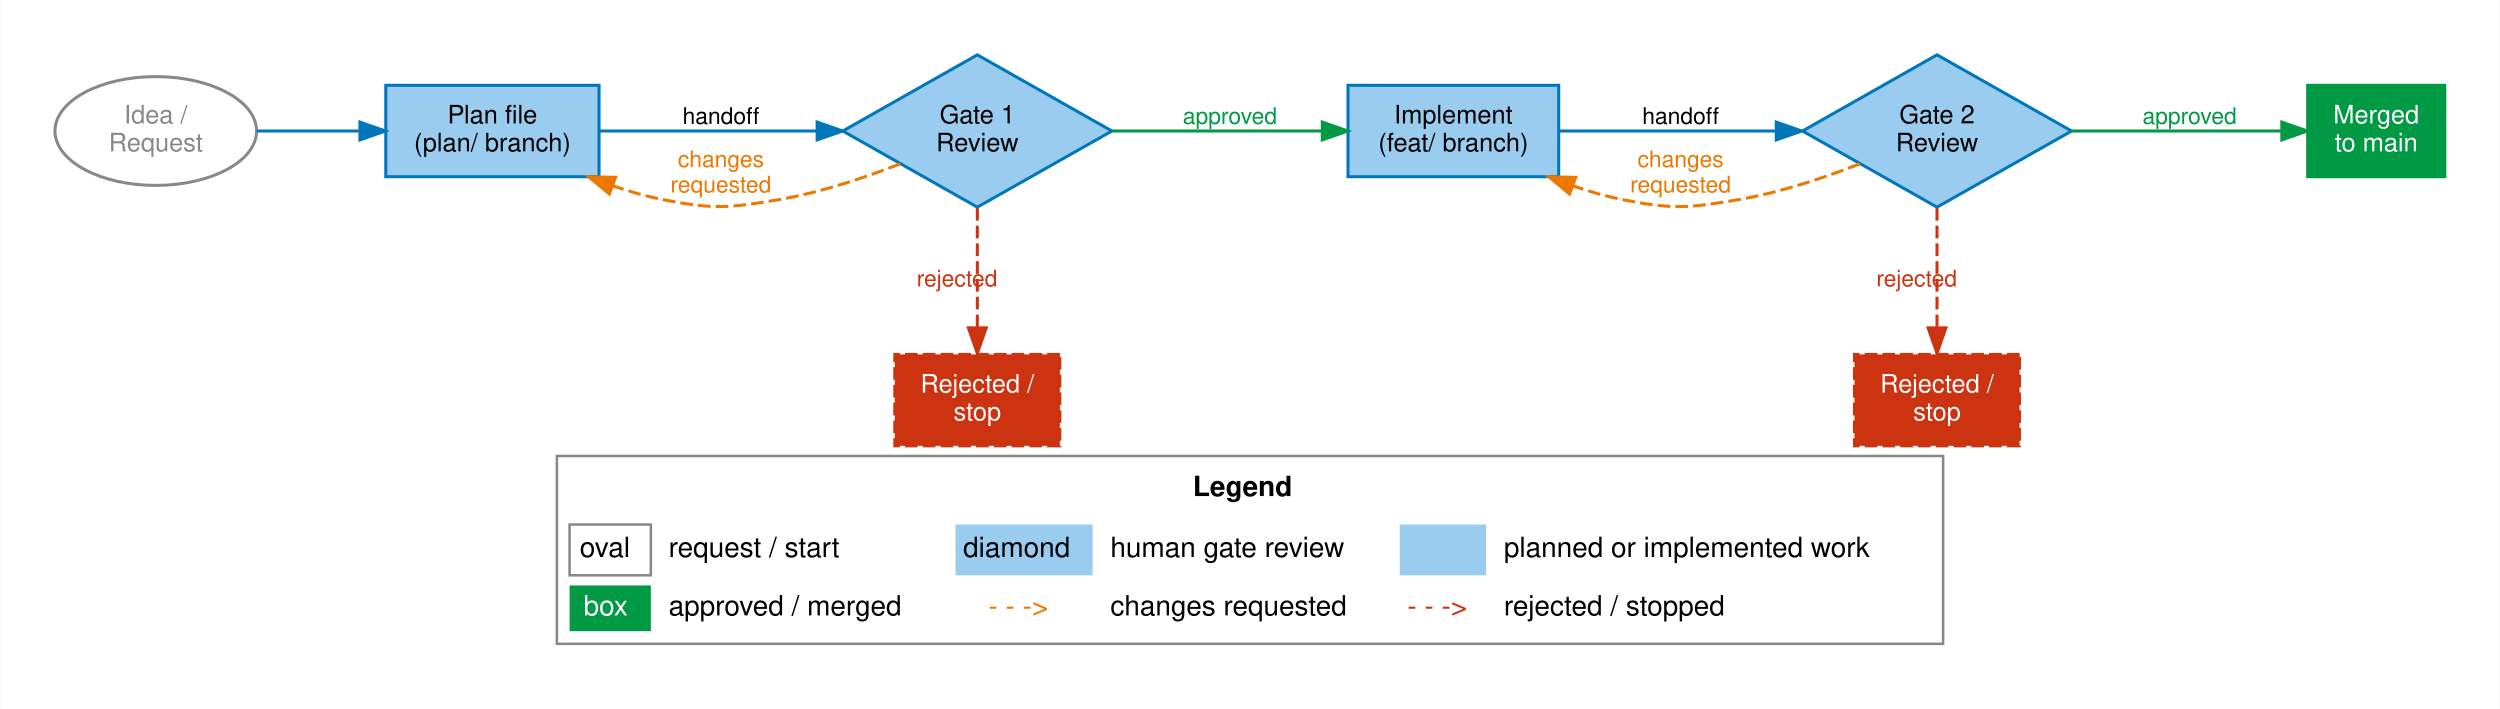
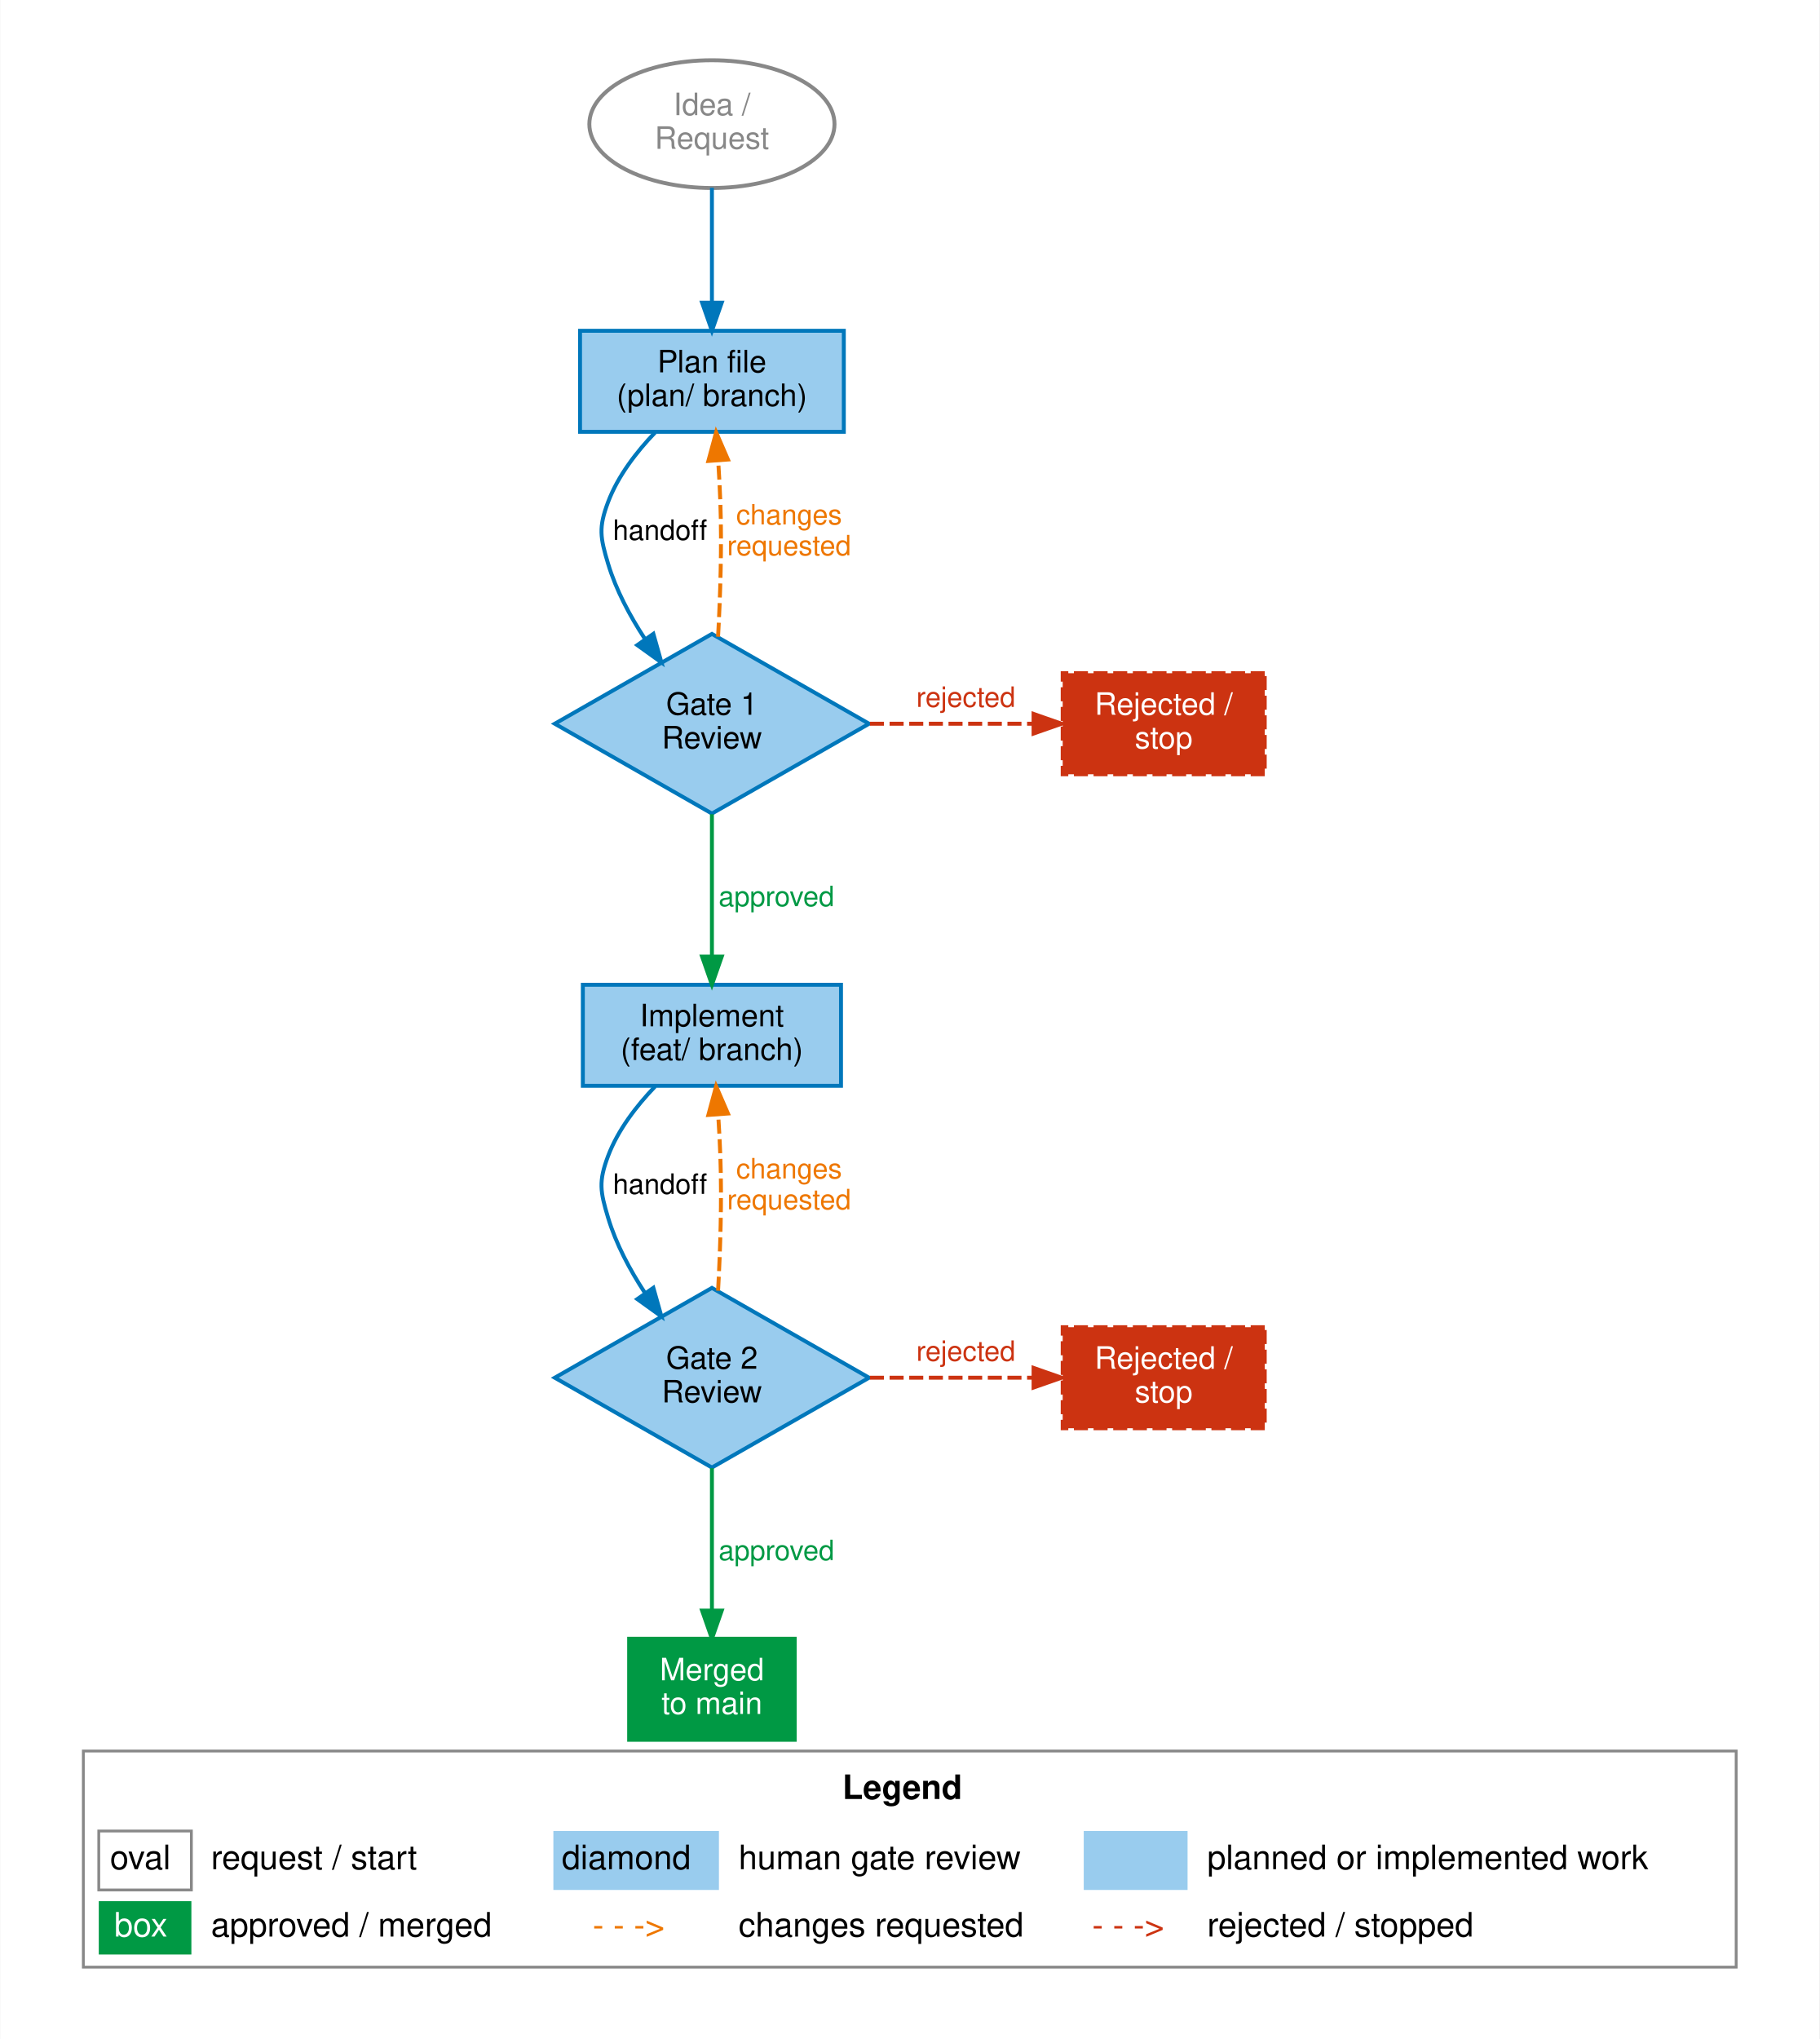
- <svg xmlns="http://www.w3.org/2000/svg" width="984pt" height="279pt" viewBox="0.00 0.00 984.40 279.20">
-   <g id="graph0" class="graph" transform="scale(1 1) rotate(0) translate(21.6 257.6)">
-     <polygon fill="white" stroke="transparent" points="-21.6,21.6 -21.6,-257.6 962.8,-257.6 962.8,21.6 -21.6,21.6" />
-     <polygon fill="white" stroke="transparent" points="197.6,-4 197.6,-78 743.6,-78 743.6,-4 197.6,-4" />
-     <text text-anchor="start" x="448.1" y="-62.2" font-family="Helvetica,sans-Serif" font-weight="bold" font-size="11.00">Legend</text>
-     <polygon fill="none" stroke="#888888" points="202.6,-31 202.6,-51 234.6,-51 234.6,-31 202.6,-31" />
-     <text text-anchor="start" x="206.6" y="-38.2" font-family="Helvetica,sans-Serif" font-size="11.00">oval</text>
-     <text text-anchor="start" x="241.6" y="-38.2" font-family="Helvetica,sans-Serif" font-size="11.00">request / start</text>
-     <polygon fill="#99ccee" stroke="transparent" points="354.6,-31 354.6,-51 408.6,-51 408.6,-31 354.6,-31" />
-     <text text-anchor="start" x="357.6" y="-38.2" font-family="Helvetica,sans-Serif" font-size="11.00">diamond</text>
-     <text text-anchor="start" x="415.6" y="-38.2" font-family="Helvetica,sans-Serif" font-size="11.00">human gate review</text>
-     <polygon fill="#99ccee" stroke="transparent" points="529.6,-31 529.6,-51 563.6,-51 563.6,-31 529.6,-31" />
-     <text text-anchor="start" x="570.6" y="-38.2" font-family="Helvetica,sans-Serif" font-size="11.00">planned or implemented work</text>
-     <polygon fill="#009944" stroke="transparent" points="202.6,-9 202.6,-27 234.6,-27 234.6,-9 202.6,-9" />
-     <text text-anchor="start" x="208.1" y="-15.2" font-family="Helvetica,sans-Serif" font-size="11.00" fill="white">box</text>
-     <text text-anchor="start" x="241.6" y="-15.2" font-family="Helvetica,sans-Serif" font-size="11.00">approved / merged</text>
-     <text text-anchor="start" x="367.6" y="-15.2" font-family="Helvetica,sans-Serif" font-size="11.00" fill="#ee7700">- - -&gt;</text>
-     <text text-anchor="start" x="415.6" y="-15.2" font-family="Helvetica,sans-Serif" font-size="11.00">changes requested</text>
-     <text text-anchor="start" x="532.6" y="-15.2" font-family="Helvetica,sans-Serif" font-size="11.00" fill="#cc3311">- - -&gt;</text>
-     <text text-anchor="start" x="570.6" y="-15.2" font-family="Helvetica,sans-Serif" font-size="11.00">rejected / stopped</text>
-     <polygon fill="none" stroke="#888888" points="197.6,-4 197.6,-78 743.6,-78 743.6,-4 197.6,-4" />
+ <svg xmlns="http://www.w3.org/2000/svg" width="648pt" height="726pt" viewBox="0.00 0.00 648.20 726.45">
+   <g id="graph0" class="graph" transform="scale(1 1) rotate(0) translate(21.6 704.85)">
+     <polygon fill="white" stroke="transparent" points="-21.6,21.6 -21.6,-704.85 626.6,-704.85 626.6,21.6 -21.6,21.6" />
+     <polygon fill="white" stroke="transparent" points="8,-4 8,-81 597,-81 597,-4 8,-4" />
+     <text text-anchor="start" x="278.5" y="-63.9" font-family="Helvetica,sans-Serif" font-weight="bold" font-size="12.00">Legend</text>
+     <polygon fill="none" stroke="#888888" points="13.5,-31.5 13.5,-52.5 46.5,-52.5 46.5,-31.5 13.5,-31.5" />
+     <text text-anchor="start" x="17.5" y="-38.9" font-family="Helvetica,sans-Serif" font-size="12.00">oval</text>
+     <text text-anchor="start" x="53.5" y="-38.9" font-family="Helvetica,sans-Serif" font-size="12.00">request / start</text>
+     <polygon fill="#99ccee" stroke="transparent" points="175.5,-31.5 175.5,-52.5 234.5,-52.5 234.5,-31.5 175.5,-31.5" />
+     <text text-anchor="start" x="178.5" y="-38.9" font-family="Helvetica,sans-Serif" font-size="12.00">diamond</text>
+     <text text-anchor="start" x="241.5" y="-38.9" font-family="Helvetica,sans-Serif" font-size="12.00">human gate review</text>
+     <polygon fill="#99ccee" stroke="transparent" points="364.5,-31.5 364.5,-52.5 401.5,-52.5 401.5,-31.5 364.5,-31.5" />
+     <text text-anchor="start" x="408.5" y="-38.9" font-family="Helvetica,sans-Serif" font-size="12.00">planned or implemented work</text>
+     <polygon fill="#009944" stroke="transparent" points="13.5,-8.5 13.5,-27.5 46.5,-27.5 46.5,-8.5 13.5,-8.5" />
+     <text text-anchor="start" x="19" y="-14.9" font-family="Helvetica,sans-Serif" font-size="12.00" fill="white">box</text>
+     <text text-anchor="start" x="53.5" y="-14.9" font-family="Helvetica,sans-Serif" font-size="12.00">approved / merged</text>
+     <text text-anchor="start" x="189.5" y="-14.9" font-family="Helvetica,sans-Serif" font-size="12.00" fill="#ee7700">- - -&gt;</text>
+     <text text-anchor="start" x="241.5" y="-14.9" font-family="Helvetica,sans-Serif" font-size="12.00">changes requested</text>
+     <text text-anchor="start" x="367.5" y="-14.9" font-family="Helvetica,sans-Serif" font-size="12.00" fill="#cc3311">- - -&gt;</text>
+     <text text-anchor="start" x="408.5" y="-14.9" font-family="Helvetica,sans-Serif" font-size="12.00">rejected / stopped</text>
+     <polygon fill="none" stroke="#888888" points="8,-4 8,-81 597,-81 597,-4 8,-4" />
    <g id="node1" class="node">
-       <ellipse fill="white" stroke="#888888" stroke-width="1.2" cx="39.6" cy="-206" rx="39.7" ry="21.43" />
-       <text text-anchor="middle" x="39.6" y="-209" font-family="Helvetica,sans-Serif" font-size="10.00" fill="#888888">Idea /</text>
-       <text text-anchor="middle" x="39.6" y="-198" font-family="Helvetica,sans-Serif" font-size="10.00" fill="#888888">Request</text>
+       <ellipse fill="white" stroke="#888888" stroke-width="1.4" cx="232" cy="-660.63" rx="43.68" ry="22.76" />
+       <text text-anchor="middle" x="232" y="-663.83" font-family="Helvetica,sans-Serif" font-size="11.00" fill="#888888">Idea /</text>
+       <text text-anchor="middle" x="232" y="-651.83" font-family="Helvetica,sans-Serif" font-size="11.00" fill="#888888">Request</text>
    </g>
    <g id="node2" class="node">
-       <polygon fill="#99ccee" stroke="#0077bb" stroke-width="1.2" points="214.2,-224 130.2,-224 130.2,-188 214.2,-188 214.2,-224" />
-       <text text-anchor="middle" x="172.2" y="-209" font-family="Helvetica,sans-Serif" font-size="10.00">Plan file</text>
-       <text text-anchor="middle" x="172.2" y="-198" font-family="Helvetica,sans-Serif" font-size="10.00">(plan/ branch)</text>
+       <polygon fill="#99ccee" stroke="#0077bb" stroke-width="1.4" points="279,-587 185,-587 185,-551 279,-551 279,-587" />
+       <text text-anchor="middle" x="232" y="-572.2" font-family="Helvetica,sans-Serif" font-size="11.00">Plan file</text>
+       <text text-anchor="middle" x="232" y="-560.2" font-family="Helvetica,sans-Serif" font-size="11.00">(plan/ branch)</text>
    </g>
    <g id="edge1" class="edge">
-       <path fill="none" stroke="#0077bb" stroke-width="1.2" d="M79.43,-206C92.13,-206 106.44,-206 119.92,-206" />
-       <polygon fill="#0077bb" stroke="#0077bb" stroke-width="1.2" points="120.02,-209.5 130.02,-206 120.02,-202.5 120.02,-209.5" />
+       <path fill="none" stroke="#0077bb" stroke-width="1.4" d="M232,-637.93C232,-625.71 232,-610.32 232,-597.29" />
+       <polygon fill="#0077bb" stroke="#0077bb" stroke-width="1.4" points="235.5,-597.01 232,-587.01 228.5,-597.01 235.5,-597.01" />
    </g>
    <g id="node3" class="node">
-       <polygon fill="#99ccee" stroke="#0077bb" stroke-width="1.2" points="363.2,-236 310.2,-206 363.2,-176 416.2,-206 363.2,-236" />
-       <text text-anchor="middle" x="363.2" y="-209" font-family="Helvetica,sans-Serif" font-size="10.00">Gate 1</text>
-       <text text-anchor="middle" x="363.2" y="-198" font-family="Helvetica,sans-Serif" font-size="10.00">Review</text>
+       <polygon fill="#99ccee" stroke="#0077bb" stroke-width="1.4" points="232,-479 176,-447 232,-415 288,-447 232,-479" />
+       <text text-anchor="middle" x="232" y="-450.2" font-family="Helvetica,sans-Serif" font-size="11.00">Gate 1</text>
+       <text text-anchor="middle" x="232" y="-438.2" font-family="Helvetica,sans-Serif" font-size="11.00">Review</text>
    </g>
    <g id="edge2" class="edge">
-       <path fill="none" stroke="#0077bb" stroke-width="1.2" d="M214.21,-206C239.25,-206 271.77,-206 299.94,-206" />
-       <polygon fill="#0077bb" stroke="#0077bb" stroke-width="1.2" points="300.1,-209.5 310.1,-206 300.1,-202.5 300.1,-209.5" />
-       <text text-anchor="middle" x="262.2" y="-208.8" font-family="Helvetica,sans-Serif" font-size="9.00">handoff</text>
+       <path fill="none" stroke="#0077bb" stroke-width="1.4" d="M211.74,-550.76C205.09,-543.82 198.5,-535.27 195,-526 191.55,-516.85 192.19,-513.36 195,-504 197.81,-494.66 202.74,-485.44 208.1,-477.26" />
+       <polygon fill="#0077bb" stroke="#0077bb" stroke-width="1.4" points="211.13,-479.03 214.01,-468.83 205.4,-475.01 211.13,-479.03" />
+       <text text-anchor="middle" x="213.5" y="-512.5" font-family="Helvetica,sans-Serif" font-size="10.00">handoff</text>
    </g>
    <g id="edge4" class="edge">
-       <path fill="none" stroke="#ee7700" stroke-width="1.2" stroke-dasharray="5,2" d="M332.83,-193.08C318.72,-187.56 301.4,-181.76 285.2,-179 265.04,-175.57 259.26,-175.06 239.2,-179 232.82,-180.25 226.28,-182.13 219.92,-184.32" />
-       <polygon fill="#ee7700" stroke="#ee7700" stroke-width="1.2" points="218.26,-181.2 210.11,-187.97 220.7,-187.76 218.26,-181.2" />
-       <text text-anchor="middle" x="262.2" y="-191.8" font-family="Helvetica,sans-Serif" font-size="9.00" fill="#ee7700">changes</text>
-       <text text-anchor="middle" x="262.2" y="-181.8" font-family="Helvetica,sans-Serif" font-size="9.00" fill="#ee7700">requested</text>
+       <path fill="none" stroke="#ee7700" stroke-width="1.4" stroke-dasharray="5,2" d="M234.19,-478C234.99,-492.5 235.57,-510.15 235,-526 234.83,-530.73 234.56,-535.75 234.24,-540.62" />
+       <polygon fill="#ee7700" stroke="#ee7700" stroke-width="1.4" points="230.73,-540.62 233.5,-550.85 237.71,-541.13 230.73,-540.62" />
+       <text text-anchor="middle" x="259.5" y="-518" font-family="Helvetica,sans-Serif" font-size="10.00" fill="#ee7700">changes</text>
+       <text text-anchor="middle" x="259.5" y="-507" font-family="Helvetica,sans-Serif" font-size="10.00" fill="#ee7700">requested</text>
    </g>
    <g id="node4" class="node">
-       <polygon fill="#99ccee" stroke="#0077bb" stroke-width="1.2" points="592.2,-224 509.2,-224 509.2,-188 592.2,-188 592.2,-224" />
-       <text text-anchor="middle" x="550.7" y="-209" font-family="Helvetica,sans-Serif" font-size="10.00">Implement</text>
-       <text text-anchor="middle" x="550.7" y="-198" font-family="Helvetica,sans-Serif" font-size="10.00">(feat/ branch)</text>
+       <polygon fill="#99ccee" stroke="#0077bb" stroke-width="1.4" points="278,-354 186,-354 186,-318 278,-318 278,-354" />
+       <text text-anchor="middle" x="232" y="-339.2" font-family="Helvetica,sans-Serif" font-size="11.00">Implement</text>
+       <text text-anchor="middle" x="232" y="-327.2" font-family="Helvetica,sans-Serif" font-size="11.00">(feat/ branch)</text>
    </g>
    <g id="edge3" class="edge">
-       <path fill="none" stroke="#009944" stroke-width="1.2" d="M416.36,-206C442.17,-206 473.2,-206 498.82,-206" />
-       <polygon fill="#009944" stroke="#009944" stroke-width="1.2" points="499.08,-209.5 509.08,-206 499.08,-202.5 499.08,-209.5" />
-       <text text-anchor="middle" x="462.7" y="-208.8" font-family="Helvetica,sans-Serif" font-size="9.00" fill="#009944">approved</text>
+       <path fill="none" stroke="#009944" stroke-width="1.4" d="M232,-414.76C232,-398.87 232,-379.72 232,-364.41" />
+       <polygon fill="#009944" stroke="#009944" stroke-width="1.4" points="235.5,-364.03 232,-354.03 228.5,-364.03 235.5,-364.03" />
+       <text text-anchor="middle" x="255" y="-382" font-family="Helvetica,sans-Serif" font-size="10.00" fill="#009944">approved</text>
    </g>
    <g id="node7" class="node">
-       <polygon fill="#cc3311" stroke="#cc3311" stroke-width="1.2" stroke-dasharray="5,2" points="395.7,-118 330.7,-118 330.7,-82 395.7,-82 395.7,-118" />
-       <text text-anchor="middle" x="363.2" y="-103" font-family="Helvetica,sans-Serif" font-size="10.00" fill="white">Rejected /</text>
-       <text text-anchor="middle" x="363.2" y="-92" font-family="Helvetica,sans-Serif" font-size="10.00" fill="white">stop</text>
+       <polygon fill="#cc3311" stroke="#cc3311" stroke-width="1.4" stroke-dasharray="5,2" points="429,-465 357,-465 357,-429 429,-429 429,-465" />
+       <text text-anchor="middle" x="393" y="-450.2" font-family="Helvetica,sans-Serif" font-size="11.00" fill="white">Rejected /</text>
+       <text text-anchor="middle" x="393" y="-438.2" font-family="Helvetica,sans-Serif" font-size="11.00" fill="white">stop</text>
    </g>
    <g id="edge5" class="edge">
-       <path fill="none" stroke="#cc3311" stroke-width="1.2" stroke-dasharray="5,2" d="M363.2,-175.72C363.2,-161 363.2,-143.4 363.2,-128.88" />
-       <polygon fill="#cc3311" stroke="#cc3311" stroke-width="1.2" points="366.7,-128.46 363.2,-118.46 359.7,-128.46 366.7,-128.46" />
-       <text text-anchor="middle" x="355.2" y="-144.8" font-family="Helvetica,sans-Serif" font-size="9.00" fill="#cc3311">rejected</text>
+       <path fill="none" stroke="#cc3311" stroke-width="1.4" stroke-dasharray="5,2" d="M288.31,-447C307.35,-447 328.38,-447 346.56,-447" />
+       <polygon fill="#cc3311" stroke="#cc3311" stroke-width="1.4" points="346.62,-450.5 356.62,-447 346.62,-443.5 346.62,-450.5" />
+       <text text-anchor="middle" x="322.5" y="-453" font-family="Helvetica,sans-Serif" font-size="10.00" fill="#cc3311">rejected</text>
    </g>
    <g id="node5" class="node">
-       <polygon fill="#99ccee" stroke="#0077bb" stroke-width="1.2" points="741.2,-236 688.2,-206 741.2,-176 794.2,-206 741.2,-236" />
-       <text text-anchor="middle" x="741.2" y="-209" font-family="Helvetica,sans-Serif" font-size="10.00">Gate 2</text>
-       <text text-anchor="middle" x="741.2" y="-198" font-family="Helvetica,sans-Serif" font-size="10.00">Review</text>
+       <polygon fill="#99ccee" stroke="#0077bb" stroke-width="1.4" points="232,-246 176,-214 232,-182 288,-214 232,-246" />
+       <text text-anchor="middle" x="232" y="-217.2" font-family="Helvetica,sans-Serif" font-size="11.00">Gate 2</text>
+       <text text-anchor="middle" x="232" y="-205.2" font-family="Helvetica,sans-Serif" font-size="11.00">Review</text>
    </g>
    <g id="edge6" class="edge">
-       <path fill="none" stroke="#0077bb" stroke-width="1.2" d="M592.6,-206C617.48,-206 649.75,-206 677.78,-206" />
-       <polygon fill="#0077bb" stroke="#0077bb" stroke-width="1.2" points="677.89,-209.5 687.89,-206 677.89,-202.5 677.89,-209.5" />
-       <text text-anchor="middle" x="640.2" y="-208.8" font-family="Helvetica,sans-Serif" font-size="9.00">handoff</text>
+       <path fill="none" stroke="#0077bb" stroke-width="1.4" d="M211.74,-317.76C205.09,-310.82 198.5,-302.27 195,-293 191.55,-283.85 192.19,-280.36 195,-271 197.81,-261.66 202.74,-252.44 208.1,-244.26" />
+       <polygon fill="#0077bb" stroke="#0077bb" stroke-width="1.4" points="211.13,-246.03 214.01,-235.83 205.4,-242.01 211.13,-246.03" />
+       <text text-anchor="middle" x="213.5" y="-279.5" font-family="Helvetica,sans-Serif" font-size="10.00">handoff</text>
    </g>
    <g id="edge8" class="edge">
-       <path fill="none" stroke="#ee7700" stroke-width="1.2" stroke-dasharray="5,2" d="M710.83,-193.08C696.72,-187.56 679.4,-181.76 663.2,-179 643.04,-175.57 637.25,-175.03 617.2,-179 610.86,-180.25 604.37,-182.13 598.05,-184.32" />
-       <polygon fill="#ee7700" stroke="#ee7700" stroke-width="1.2" points="596.45,-181.18 588.32,-187.97 598.91,-187.74 596.45,-181.18" />
-       <text text-anchor="middle" x="640.2" y="-191.8" font-family="Helvetica,sans-Serif" font-size="9.00" fill="#ee7700">changes</text>
-       <text text-anchor="middle" x="640.2" y="-181.8" font-family="Helvetica,sans-Serif" font-size="9.00" fill="#ee7700">requested</text>
+       <path fill="none" stroke="#ee7700" stroke-width="1.4" stroke-dasharray="5,2" d="M234.19,-245C234.99,-259.5 235.57,-277.15 235,-293 234.83,-297.73 234.56,-302.75 234.24,-307.62" />
+       <polygon fill="#ee7700" stroke="#ee7700" stroke-width="1.4" points="230.73,-307.62 233.5,-317.85 237.71,-308.13 230.73,-307.62" />
+       <text text-anchor="middle" x="259.5" y="-285" font-family="Helvetica,sans-Serif" font-size="10.00" fill="#ee7700">changes</text>
+       <text text-anchor="middle" x="259.5" y="-274" font-family="Helvetica,sans-Serif" font-size="10.00" fill="#ee7700">requested</text>
    </g>
    <g id="node6" class="node">
-       <polygon fill="#009944" stroke="#009944" stroke-width="1.2" points="941.2,-224 887.2,-224 887.2,-188 941.2,-188 941.2,-224" />
-       <text text-anchor="middle" x="914.2" y="-209" font-family="Helvetica,sans-Serif" font-size="10.00" fill="white">Merged</text>
-       <text text-anchor="middle" x="914.2" y="-198" font-family="Helvetica,sans-Serif" font-size="10.00" fill="white">to main</text>
+       <polygon fill="#009944" stroke="#009944" stroke-width="1.4" points="261.5,-121 202.5,-121 202.5,-85 261.5,-85 261.5,-121" />
+       <text text-anchor="middle" x="232" y="-106.2" font-family="Helvetica,sans-Serif" font-size="11.00" fill="white">Merged</text>
+       <text text-anchor="middle" x="232" y="-94.2" font-family="Helvetica,sans-Serif" font-size="11.00" fill="white">to main</text>
    </g>
    <g id="edge7" class="edge">
-       <path fill="none" stroke="#009944" stroke-width="1.2" d="M794.43,-206C821.12,-206 852.94,-206 876.93,-206" />
-       <polygon fill="#009944" stroke="#009944" stroke-width="1.2" points="877.02,-209.5 887.02,-206 877.02,-202.5 877.02,-209.5" />
-       <text text-anchor="middle" x="840.7" y="-208.8" font-family="Helvetica,sans-Serif" font-size="9.00" fill="#009944">approved</text>
+       <path fill="none" stroke="#009944" stroke-width="1.4" d="M232,-181.76C232,-165.87 232,-146.72 232,-131.41" />
+       <polygon fill="#009944" stroke="#009944" stroke-width="1.4" points="235.5,-131.03 232,-121.03 228.5,-131.03 235.5,-131.03" />
+       <text text-anchor="middle" x="255" y="-149" font-family="Helvetica,sans-Serif" font-size="10.00" fill="#009944">approved</text>
    </g>
    <g id="node8" class="node">
-       <polygon fill="#cc3311" stroke="#cc3311" stroke-width="1.2" stroke-dasharray="5,2" points="773.7,-118 708.7,-118 708.7,-82 773.7,-82 773.7,-118" />
-       <text text-anchor="middle" x="741.2" y="-103" font-family="Helvetica,sans-Serif" font-size="10.00" fill="white">Rejected /</text>
-       <text text-anchor="middle" x="741.2" y="-92" font-family="Helvetica,sans-Serif" font-size="10.00" fill="white">stop</text>
+       <polygon fill="#cc3311" stroke="#cc3311" stroke-width="1.4" stroke-dasharray="5,2" points="429,-232 357,-232 357,-196 429,-196 429,-232" />
+       <text text-anchor="middle" x="393" y="-217.2" font-family="Helvetica,sans-Serif" font-size="11.00" fill="white">Rejected /</text>
+       <text text-anchor="middle" x="393" y="-205.2" font-family="Helvetica,sans-Serif" font-size="11.00" fill="white">stop</text>
    </g>
    <g id="edge9" class="edge">
-       <path fill="none" stroke="#cc3311" stroke-width="1.2" stroke-dasharray="5,2" d="M741.2,-175.72C741.2,-161 741.2,-143.4 741.2,-128.88" />
-       <polygon fill="#cc3311" stroke="#cc3311" stroke-width="1.2" points="744.7,-128.46 741.2,-118.46 737.7,-128.46 744.7,-128.46" />
-       <text text-anchor="middle" x="733.2" y="-144.8" font-family="Helvetica,sans-Serif" font-size="9.00" fill="#cc3311">rejected</text>
+       <path fill="none" stroke="#cc3311" stroke-width="1.4" stroke-dasharray="5,2" d="M288.31,-214C307.35,-214 328.38,-214 346.56,-214" />
+       <polygon fill="#cc3311" stroke="#cc3311" stroke-width="1.4" points="346.62,-217.5 356.62,-214 346.62,-210.5 346.62,-217.5" />
+       <text text-anchor="middle" x="322.5" y="-220" font-family="Helvetica,sans-Serif" font-size="10.00" fill="#cc3311">rejected</text>
    </g>
  </g>
</svg>
